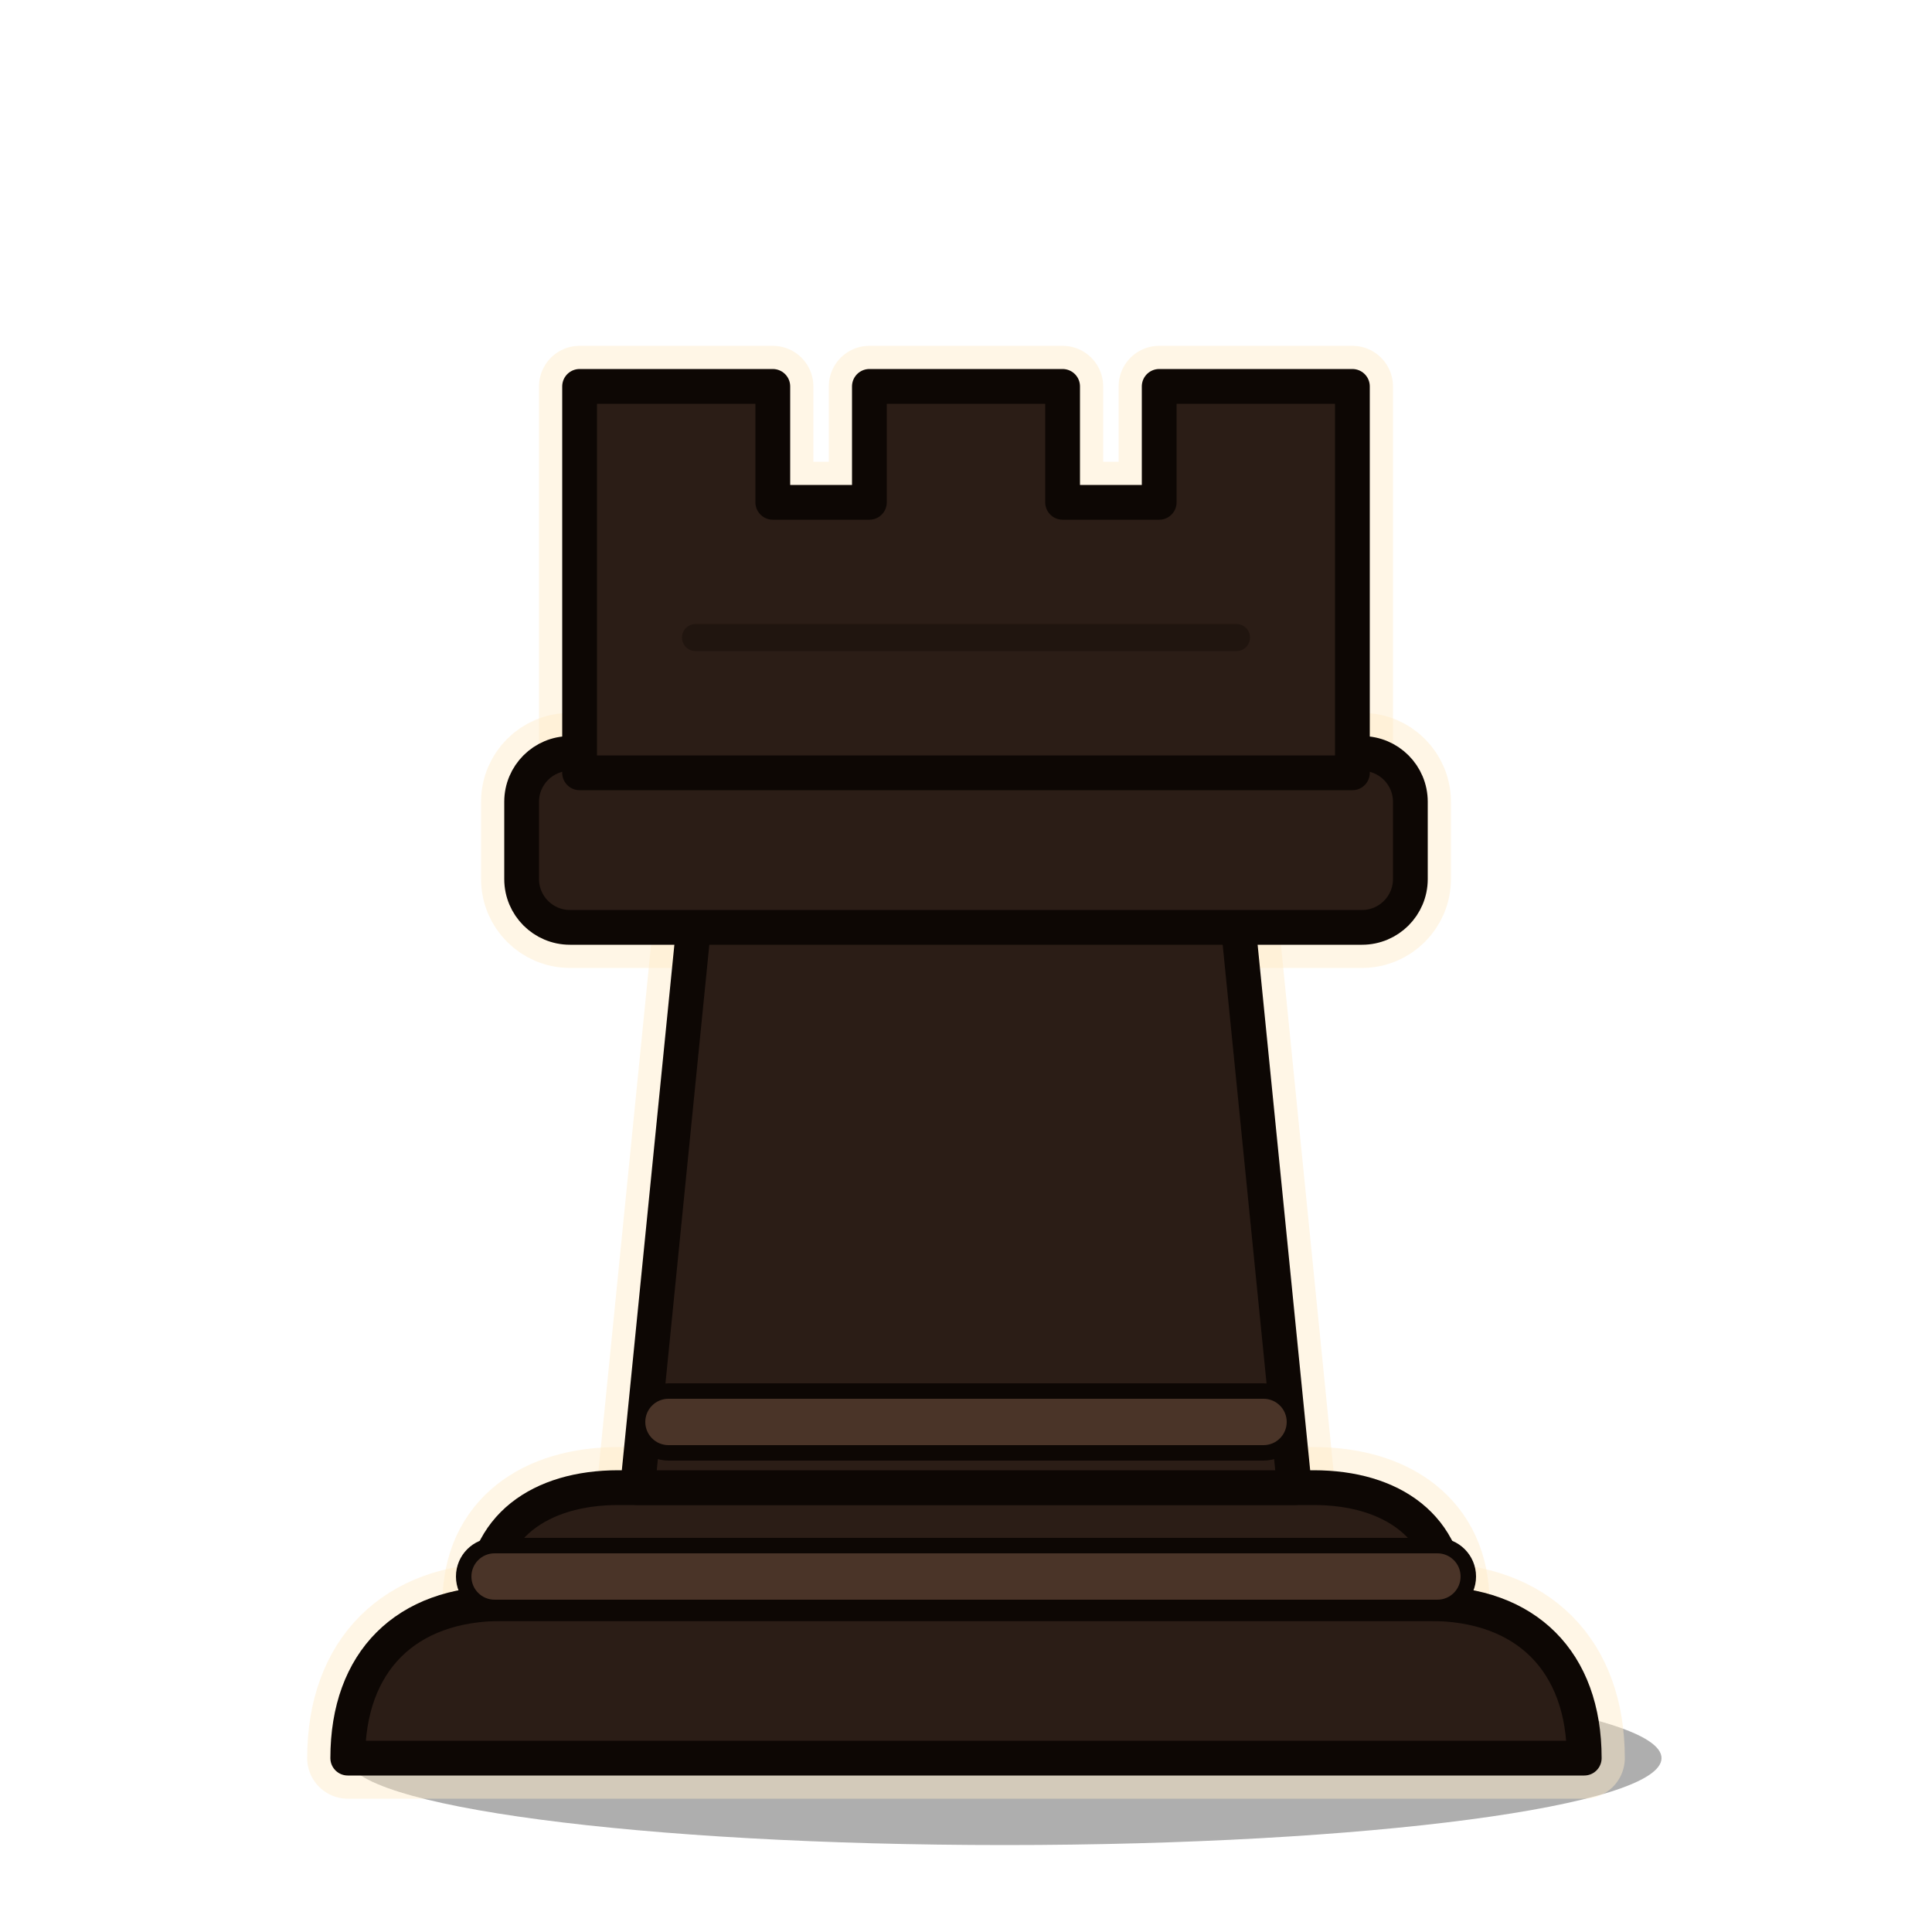
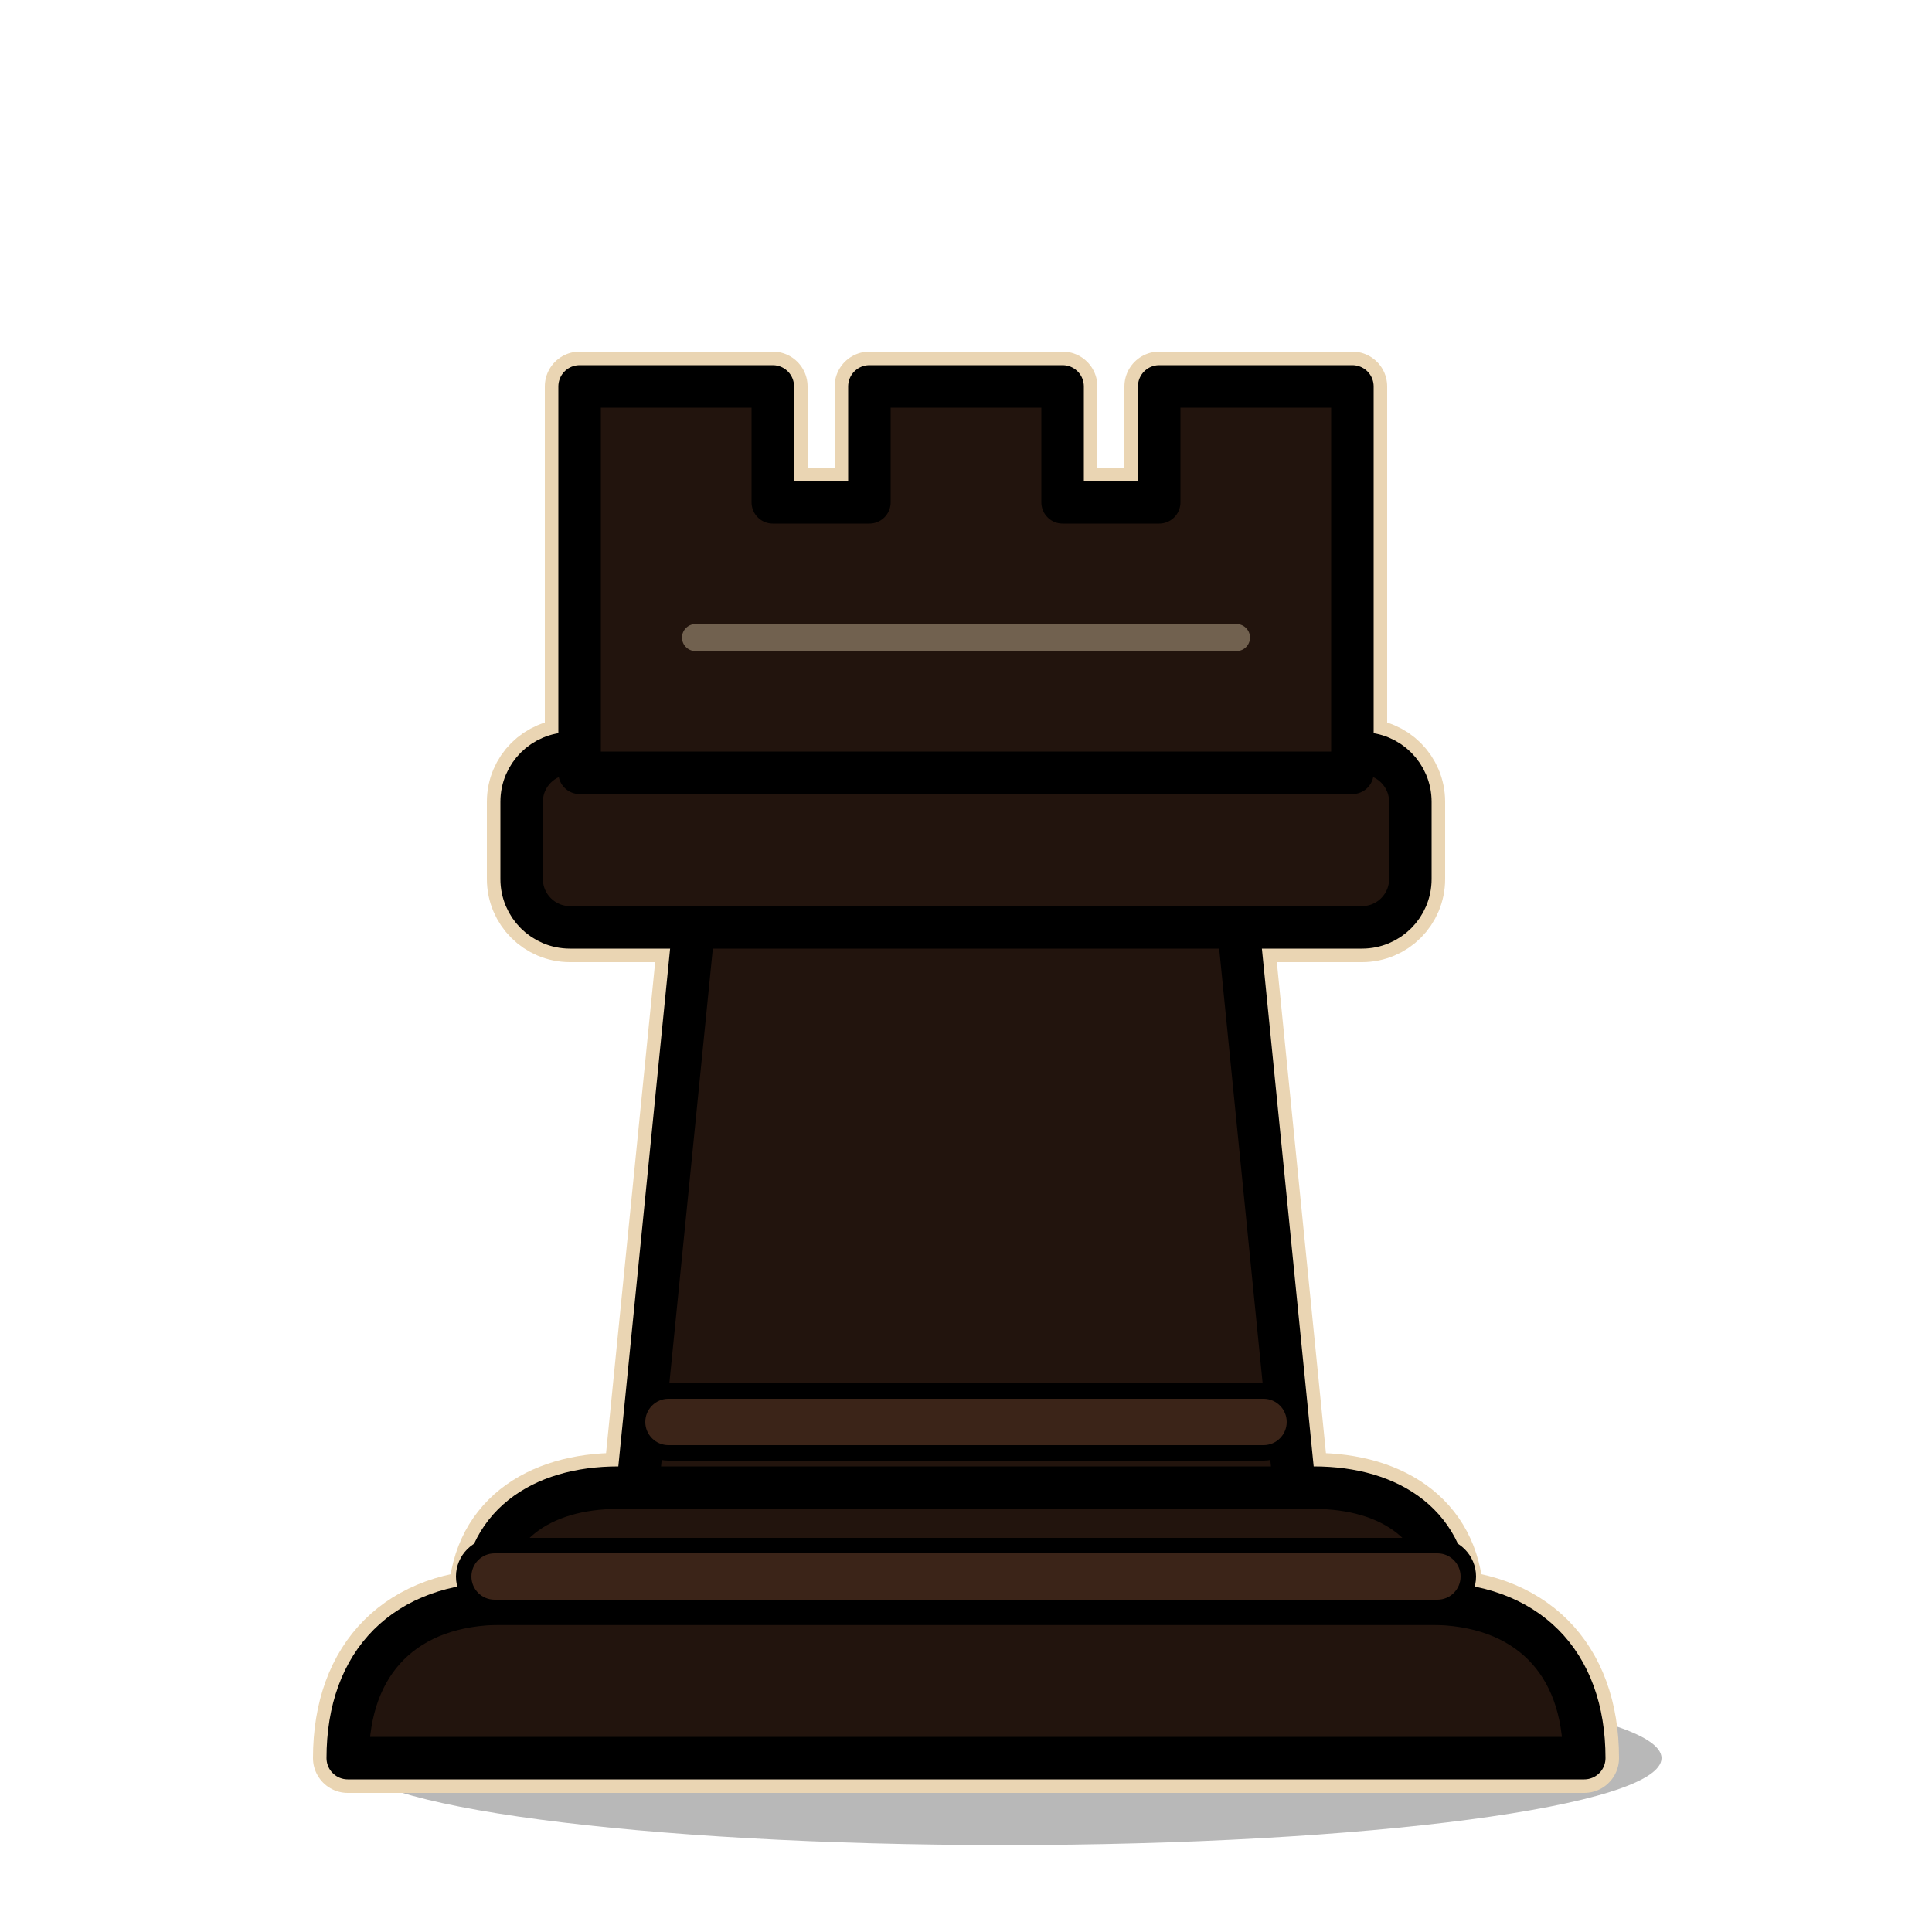
<svg xmlns="http://www.w3.org/2000/svg" class="chess-piece new-style-piece black-rook" data-color="b" viewBox="0 0 100 100" width="100%" height="100%">
-   <ellipse cx="52" cy="91" rx="34" ry="4.5" fill="rgba(0,0,0,0.32)" />
-   <g fill="none" stroke="rgba(255, 236, 200, 0.45)" stroke-width="4.2" stroke-linejoin="round">
+   <ellipse cx="52" cy="91" rx="34" ry="4.5" fill="rgba(0,0,0,0.28)" />
+   <g fill="none" stroke="#EAD5B3" stroke-width="3.6" stroke-linejoin="round">
    <path d="M18 91C18 86 21 83 26 83H74C79 83 82 86 82 91Z" />
    <path d="M25 83C25 79 28 77 32 77H68C72 77 75 79 75 83Z" />
    <path d="M33 77L36 47H64L67 77Z" />
    <rect x="27" y="39" width="46" height="9" rx="2.5" />
    <path d="M30 40V20H40V26H45V20H55V26H60V20H70V40Z" />
  </g>
-   <g fill="#2B1D16" stroke="#0D0704" stroke-width="1.8" stroke-linejoin="round">
+   <g fill="#22140D" stroke="#000000" stroke-width="2.2" stroke-linejoin="round">
    <path d="M18 91C18 86 21 83 26 83H74C79 83 82 86 82 91Z" />
    <path d="M25 83C25 79 28 77 32 77H68C72 77 75 79 75 83Z" />
    <path d="M33 77L36 47H64L67 77Z" />
    <rect x="27" y="39" width="46" height="9" rx="2.5" />
    <path d="M30 40V20H40V26H45V20H55V26H60V20H70V40Z" />
  </g>
-   <path d="M36 33H64" fill="none" stroke="#0D0704" stroke-width="1.4" stroke-opacity=".35" stroke-linecap="round" />
-   <rect x="33" y="72" width="34" height="3.2" rx="1.6" fill="#4A3428" stroke="#0D0704" stroke-width=".8" />
-   <rect x="24" y="80" width="52" height="3.2" rx="1.6" fill="#4A3428" stroke="#0D0704" stroke-width=".8" />
+   <path d="M36 33H64" fill="none" stroke="#EAD5B3" stroke-width="1.4" stroke-opacity=".4" stroke-linecap="round" />
+   <rect x="33" y="72" width="34" height="3.2" rx="1.6" fill="#3B2418" stroke="#000000" stroke-width=".8" />
+   <rect x="24" y="80" width="52" height="3.2" rx="1.6" fill="#3B2418" stroke="#000000" stroke-width=".8" />
</svg>
